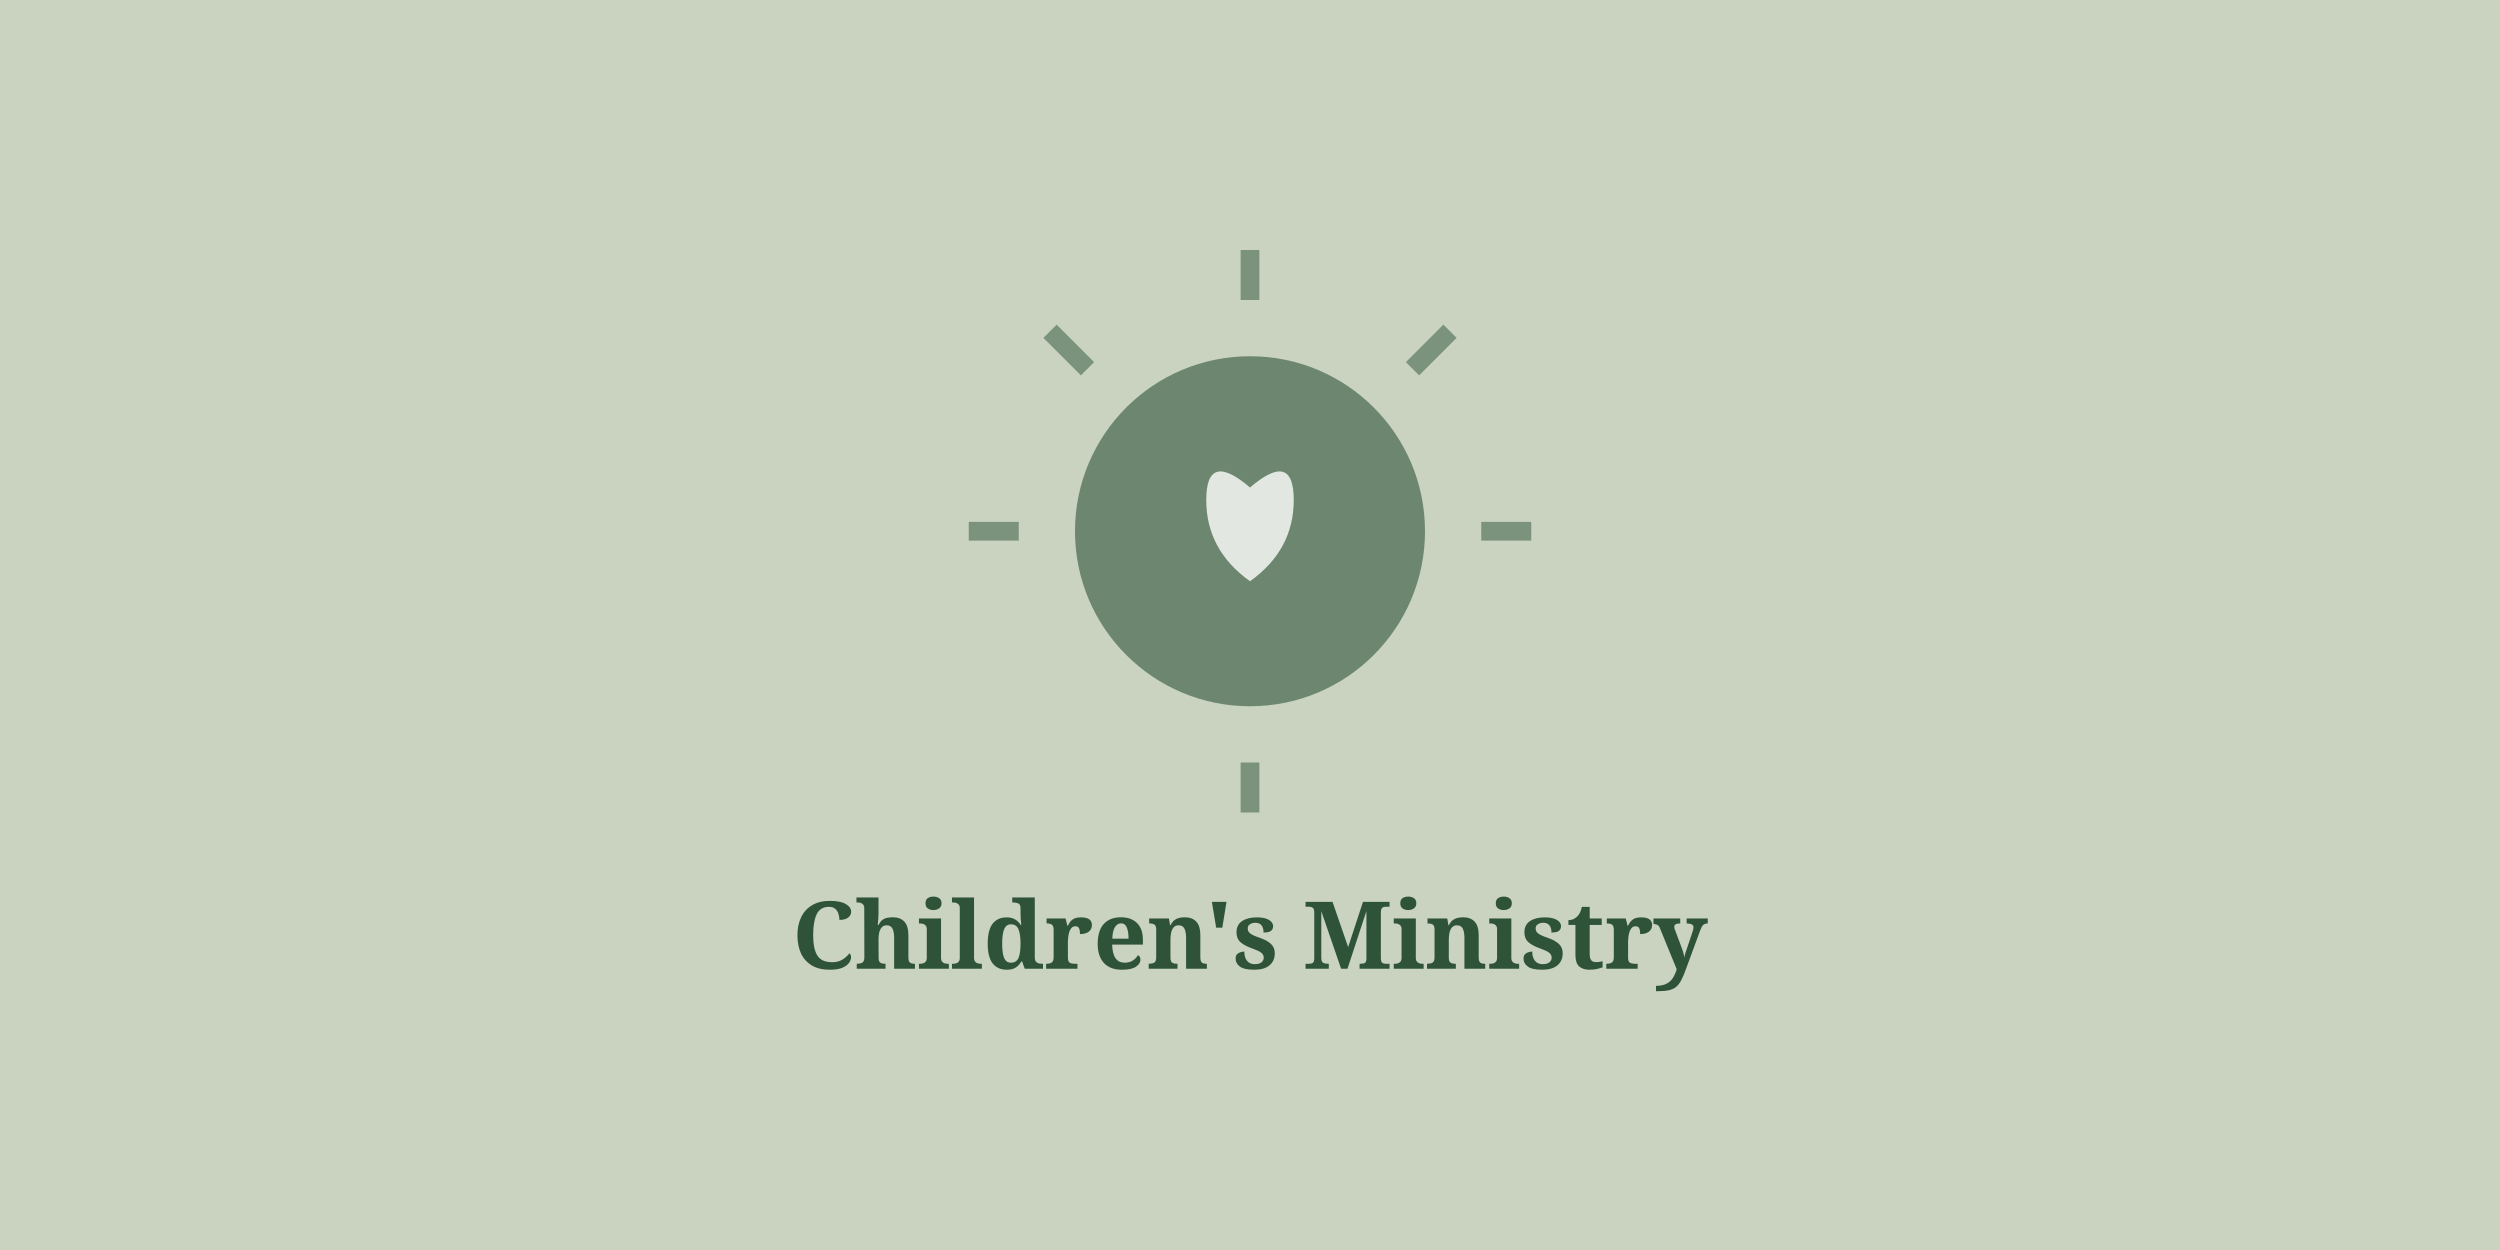
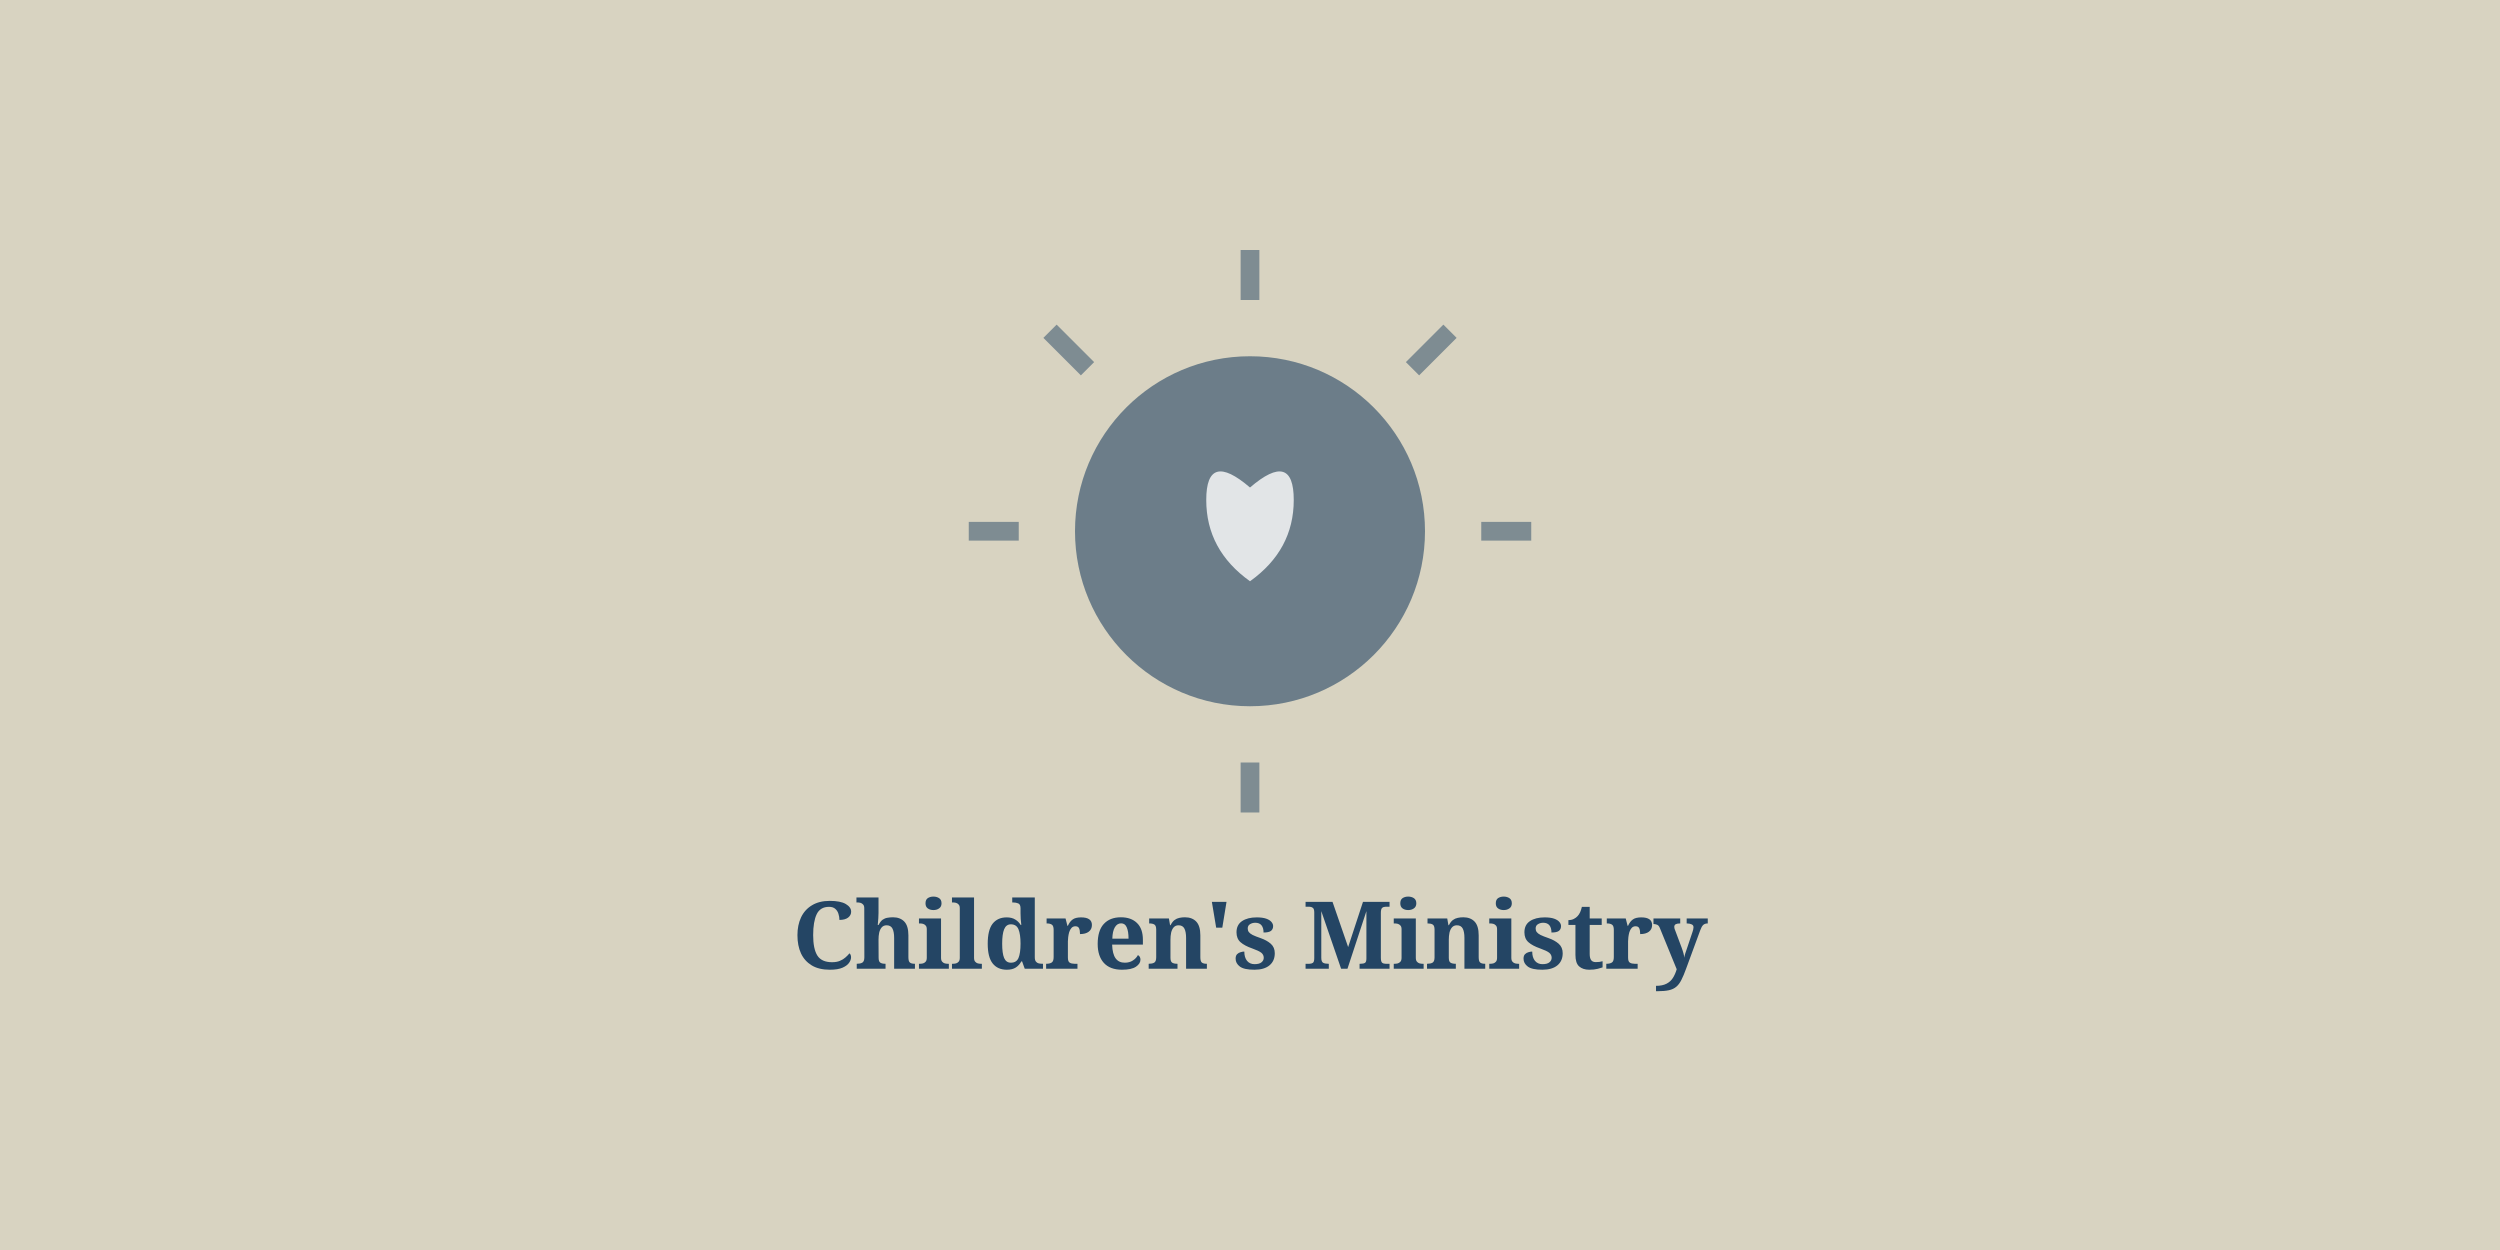
<svg xmlns="http://www.w3.org/2000/svg" viewBox="0 0 400 200" role="img" aria-label="Children's Ministry">
-   <rect width="400" height="200" fill="#c9d3c0" />
-   <circle cx="200" cy="85" r="28" fill="#2E5339" opacity="0.6" />
-   <line x1="200" y1="48" x2="200" y2="40" stroke="#2E5339" stroke-width="3" opacity="0.5" />
-   <line x1="200" y1="122" x2="200" y2="130" stroke="#2E5339" stroke-width="3" opacity="0.5" />
-   <line x1="163" y1="85" x2="155" y2="85" stroke="#2E5339" stroke-width="3" opacity="0.5" />
-   <line x1="237" y1="85" x2="245" y2="85" stroke="#2E5339" stroke-width="3" opacity="0.5" />
-   <line x1="174" y1="59" x2="168" y2="53" stroke="#2E5339" stroke-width="3" opacity="0.5" />
-   <line x1="226" y1="59" x2="232" y2="53" stroke="#2E5339" stroke-width="3" opacity="0.5" />
+   <rect width="400" height="200" fill="#D8D3C1" />
+   <circle cx="200" cy="85" r="28" fill="#244564" opacity="0.6" />
+   <line x1="200" y1="48" x2="200" y2="40" stroke="#244564" stroke-width="3" opacity="0.5" />
+   <line x1="200" y1="122" x2="200" y2="130" stroke="#244564" stroke-width="3" opacity="0.5" />
+   <line x1="163" y1="85" x2="155" y2="85" stroke="#244564" stroke-width="3" opacity="0.5" />
+   <line x1="237" y1="85" x2="245" y2="85" stroke="#244564" stroke-width="3" opacity="0.5" />
+   <line x1="174" y1="59" x2="168" y2="53" stroke="#244564" stroke-width="3" opacity="0.5" />
+   <line x1="226" y1="59" x2="232" y2="53" stroke="#244564" stroke-width="3" opacity="0.5" />
  <path d="M193,80 Q193,72 200,78 Q207,72 207,80 Q207,88 200,93 Q193,88 193,80Z" fill="white" opacity="0.8" />
-   <text x="200" y="155" font-family="Georgia, serif" font-size="15" fill="#2E5339" text-anchor="middle" font-weight="bold">Children's Ministry</text>
+   <text x="200" y="155" font-family="Georgia, serif" font-size="15" fill="#244564" text-anchor="middle" font-weight="bold">Children's Ministry</text>
</svg>
